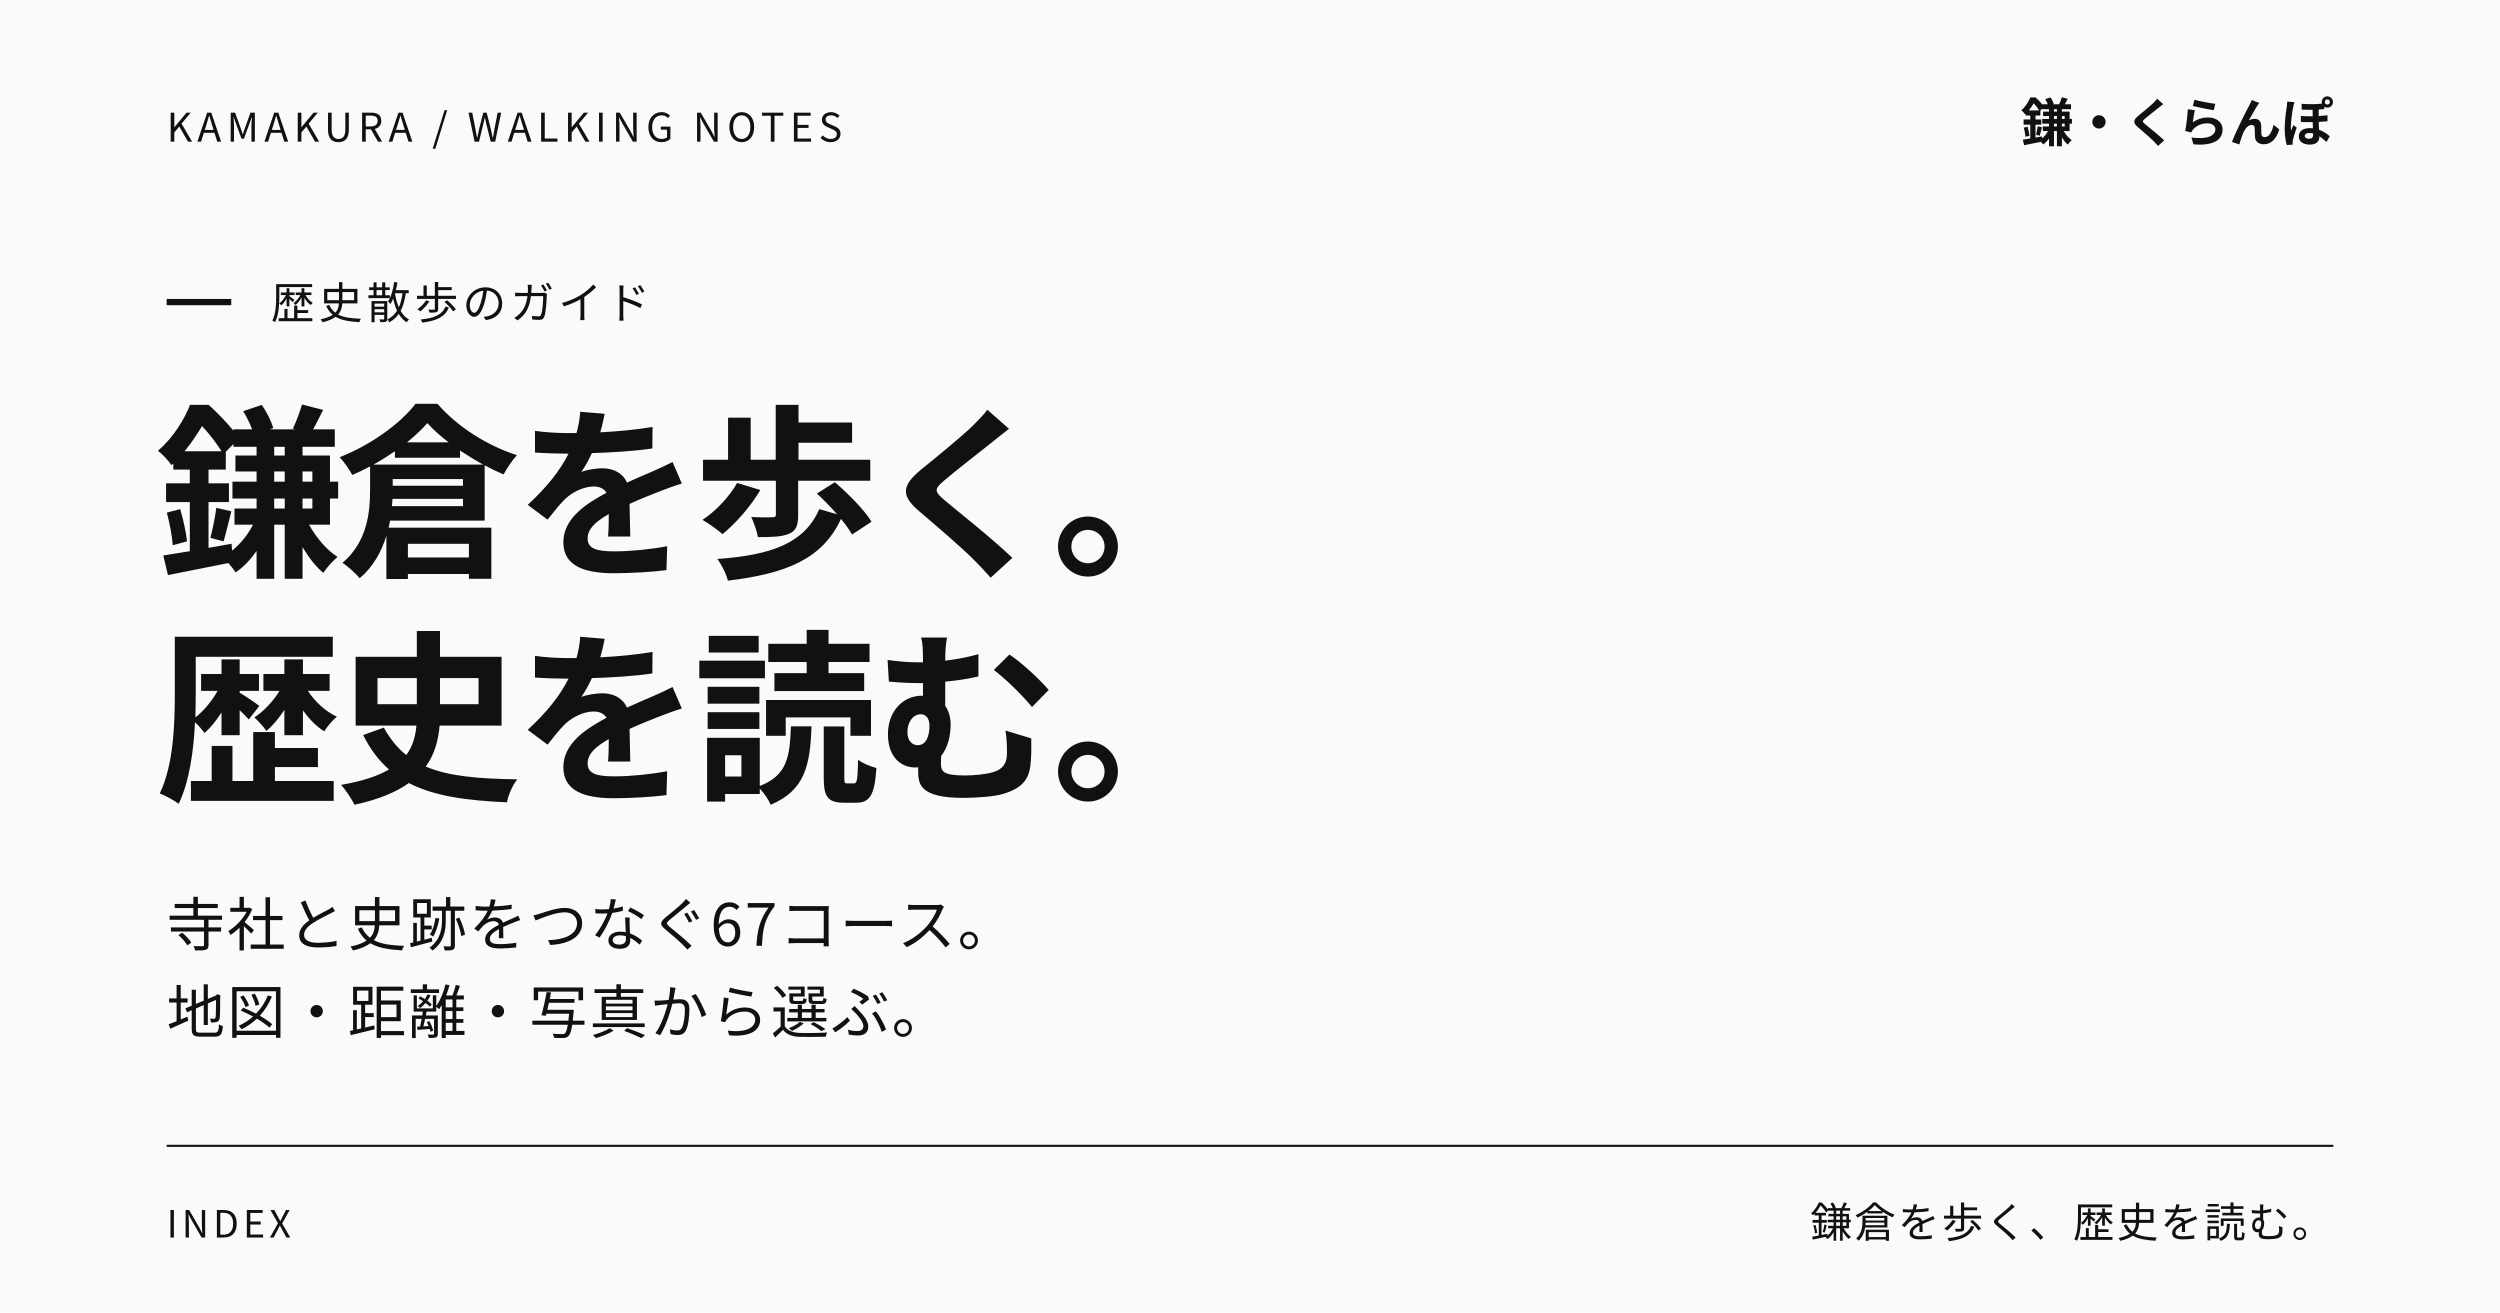
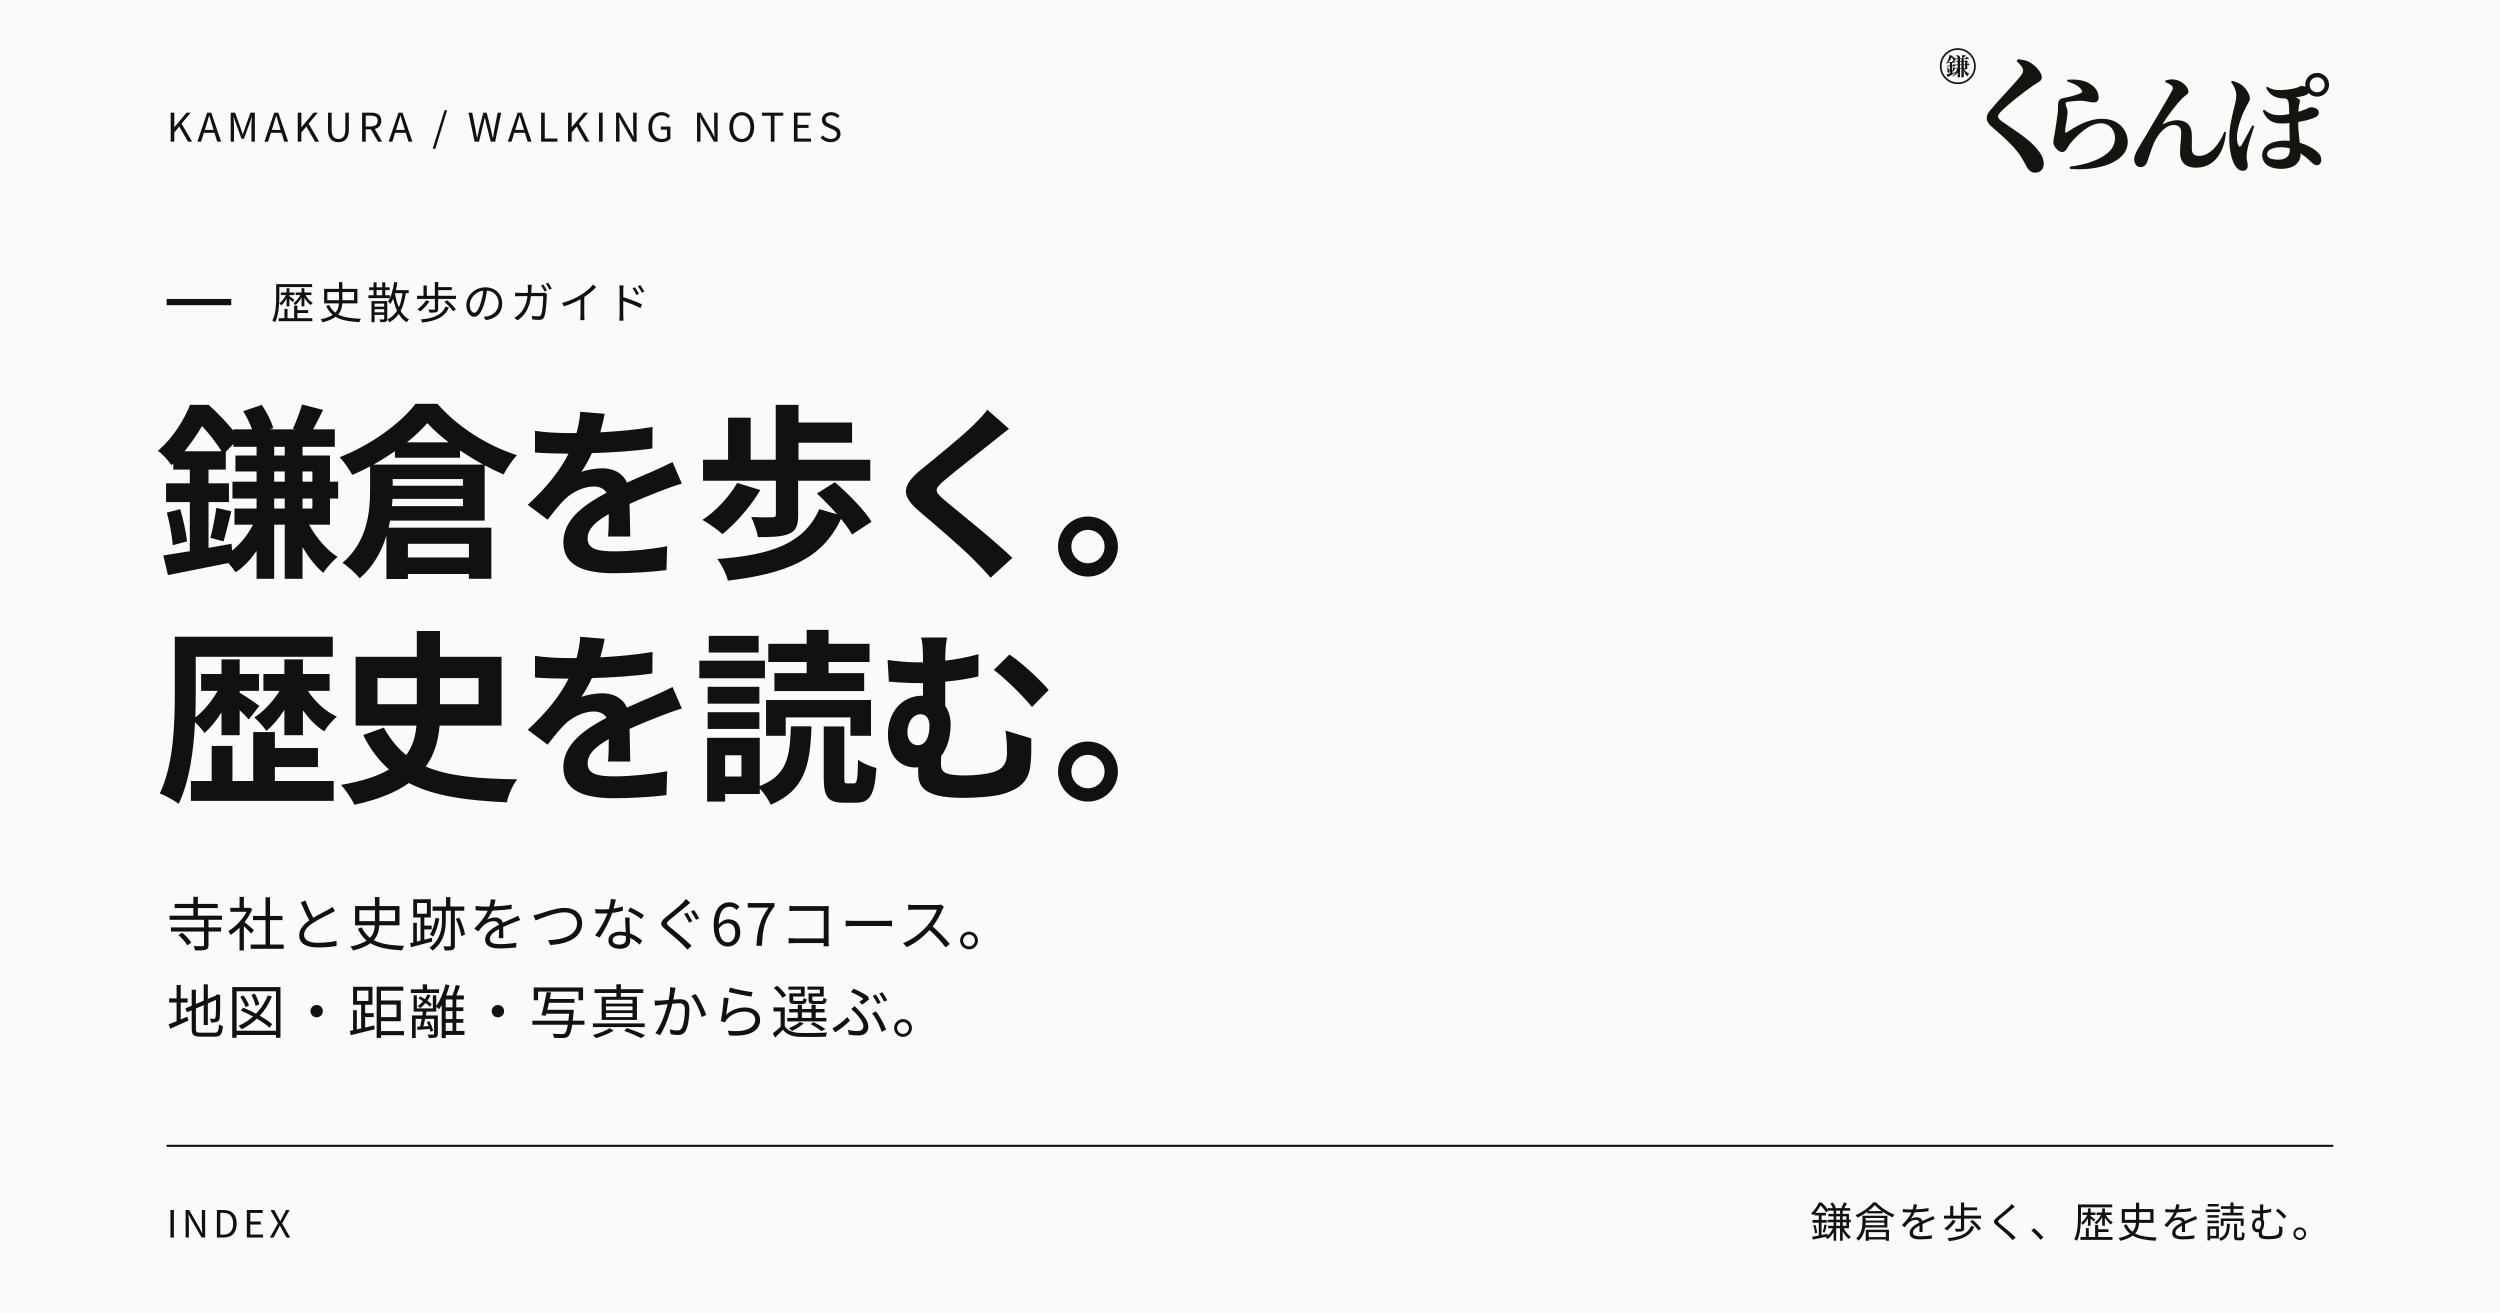
<svg xmlns="http://www.w3.org/2000/svg" width="1200" height="630" viewBox="0 0 1200 630">
  <rect width="1200" height="630" fill="#fafaf8" />
  <g fill="#111" font-family="Noto Sans CJK JP, sans-serif">
    <text x="80" y="68" font-size="19" font-weight="400" letter-spacing="2.6" text-anchor="start">KAMAKURA / WALKING NOTES</text>
-     <text x="1120" y="68" font-size="25" font-weight="700" letter-spacing="0" text-anchor="end">鎌・くらんぽ</text>
+     <g transform="translate(930,22) scale(.5135)">
+       <circle cx="19" cy="19" r="16" fill="none" stroke="#141411" stroke-width="1.6" />
+       <path d="M71 332 57 329C71 273 81 194 72 130C134 54 227 196 71 332ZM307 336C300 268 290 187 279 134L296 128C328 170 359 230 385 282C401 282 412 288 417 298L422 281H479C462 227 439 174 410 124L407 134L266 97V375H391C404 375 414 380 416 390C386 424 332 472 332 472L285 403H266V526H368C382 526 392 531 394 542C362 576 304 625 304 625L253 554H112C170 615 218 687 250 753C284 707 309 656 320 621C363 583 422 620 407 673H497V588H406L415 560H497V452H383L391 424H497V309H413L414 305ZM595 673H652V588H595ZM25 39 92 -82C104 -78 113 -69 116 -56C252 20 346 79 409 122C374 62 330 8 278 -37L288 -50C373 -5 443 51 497 118V-88H514C565 -88 595 -66 595 -60V281H652V-88H670C720 -88 751 -66 751 -60V233C779 109 824 17 897 -47C911 12 941 47 982 58L984 69C892 104 801 181 757 281H804V250H819C849 250 894 269 895 276V424H968C980 424 989 429 992 440C972 468 931 512 931 512L897 452H895V546C914 549 927 557 933 565L839 636L795 588H751V673H940C954 673 964 678 966 689C929 724 867 774 867 774L812 702H692C736 731 782 768 811 797C833 797 844 805 848 818L698 852C692 808 679 747 666 702H572C618 729 616 824 450 843L441 838C467 806 497 753 505 707L513 702H396L398 693C381 723 339 754 262 779C289 782 299 790 303 802L160 846C142 743 82 580 13 486L24 478C52 498 79 521 104 546L110 526H172V403H40L48 375H172V73C109 58 56 45 25 39ZM804 424V309H751V424ZM804 452H751V560H804ZM595 424H652V309H595ZM595 452V560H652V452Z" transform="translate(7.707865,27.58427) scale(0.02247191,-0.02247191)" fill="#141411" />
+       <path d="M623 -72C675 -72 692 -35 692 -3C692 31 680 64 645 108C577 194 465 259 369 327C348 341 333 355 333 369C333 382 343 395 369 421C411 463 530 558 603 609C646 638 677 646 677 678C677 713 630 771 573 800C548 812 520 816 489 819L479 804C508 778 530 752 530 730C530 716 524 705 509 686C470 635 326 485 273 420C252 395 244 377 244 356C244 337 255 312 280 292C397 192 475 115 514 52C541 9 552 -14 564 -36C576 -55 596 -72 623 -72Z" transform="translate(16.964,110) scale(0.119,-0.119)" fill="#141411" />
+       <path d="M335 -30 337 -50C588 -73 877 6 877 201C877 308 797 418 636 418C500 418 376 336 305 290C297 285 293 287 292 298C291 328 302 369 307 408C311 440 316 461 314 490C311 518 296 543 296 559C296 567 300 575 318 577C343 581 409 589 456 586C501 582 525 571 558 571C591 571 605 588 605 616C605 674 573 717 516 750C475 774 413 790 314 783L310 768C372 747 420 728 446 687C455 675 454 666 442 660C409 642 315 618 271 611C236 605 225 574 225 547C225 522 226 505 223 476C218 429 202 330 195 283C189 244 182 222 182 203C182 180 190 159 208 140C227 118 246 107 265 107C298 107 311 147 336 182C393 254 513 376 625 376C711 376 758 310 758 240C758 158 709 78 537 16C491 -1 413 -20 335 -30Z" transform="translate(90.112,110) scale(0.1,-0.1)" fill="#141411" />
+       <path d="M665 -39C804 -39 924 58 946 293L930 297C889 189 800 71 694 71C653 71 626 88 626 138C626 193 628 238 625 285C619 362 572 405 487 405C455 405 410 394 362 370C355 366 353 369 357 375C397 443 484 556 535 608C563 637 595 648 595 671C595 711 542 774 463 785C441 789 404 785 380 776L378 761C396 754 423 741 438 728C449 718 453 704 443 684C413 626 262 374 196 260C141 165 87 92 87 40C87 4 108 -34 146 -34C183 -34 201 -7 212 23C229 70 246 131 271 189C307 271 377 360 458 360C512 360 527 326 527 284C527 220 515 165 516 96C517 14 569 -39 665 -39Z" transform="translate(175.112,110) scale(0.1,-0.1)" fill="#141411" />
+       <path d="M190 -68C221 -68 236 -47 236 -19C236 8 225 29 225 66C225 85 229 117 237 151C249 202 277 290 297 350L279 357C251 305 194 197 175 167C166 154 156 155 148 171C140 186 135 214 135 246C135 331 179 443 203 494C230 554 256 581 256 608C256 651 211 714 174 738C144 756 117 766 89 773L80 763C99 736 129 687 129 639C129 593 116 555 106 510C91 448 63 344 63 235C63 120 88 24 120 -23C146 -61 169 -68 190 -68ZM885 666C845 666 814 697 814 736C814 775 845 806 885 806C924 806 955 775 955 736C955 697 924 666 885 666ZM885 625C946 625 996 674 996 736C996 798 946 847 885 847C823 847 773 798 773 736L775 717C764 722 751 725 737 725C728 725 712 712 672 702C624 692 575 686 528 686C489 686 451 697 418 717L407 708C442 632 508 608 578 608H588C602 602 614 592 617 576C622 551 623 504 624 462C597 456 565 452 525 452C464 452 427 473 389 503L376 493C415 397 477 374 554 374C578 374 600 375 625 378L628 212C614 213 599 214 584 214C461 214 371 165 371 80C371 -10 450 -50 546 -50C672 -50 730 10 730 89V95C760 75 791 50 825 17C843 1 858 -16 881 -16C909 -16 923 6 923 32C923 68 908 92 873 120C839 147 785 176 722 194C716 249 708 313 707 388C760 397 815 409 858 428C891 442 900 456 900 477C900 524 833 526 819 526C815 526 801 517 777 507C758 499 734 491 709 483C711 515 714 545 721 568C726 587 726 598 708 607C702 611 693 614 684 617C719 623 754 630 780 640C791 644 799 650 802 661C822 639 852 625 885 625ZM629 141V123C629 68 591 36 522 36C453 36 417 52 417 89C417 130 478 152 542 152C572 152 601 149 629 141Z" transform="translate(266.412,110) scale(0.1,-0.1)" fill="#141411" />
+     </g>
    <path d="M80 145H111" stroke="#111" stroke-width="3" />
    <text x="130" y="153" font-size="21" font-weight="400" letter-spacing="2" text-anchor="start">歴史散歩のガイド</text>
    <text x="75" y="270" font-size="89" font-weight="900" letter-spacing="-3" text-anchor="start">鎌倉を歩く。</text>
    <text x="75" y="378" font-size="89" font-weight="900" letter-spacing="-3" text-anchor="start">歴史を読む。</text>
    <text x="80" y="454" font-size="28" font-weight="400" letter-spacing="1" text-anchor="start">寺社と史跡をつなぐ67コース。</text>
    <text x="80" y="496" font-size="28" font-weight="400" letter-spacing="1" text-anchor="start">地図・距離・写真から選ぶ。</text>
    <path d="M80 550H1120" stroke="#111" stroke-width="1" />
    <text x="80" y="594" font-size="18" font-weight="400" letter-spacing="2" text-anchor="start">INDEX</text>
    <text x="1120" y="594" font-size="20" font-weight="400" letter-spacing="1" text-anchor="end">鎌倉を歩く、歴史を読む。</text>
  </g>
</svg>
